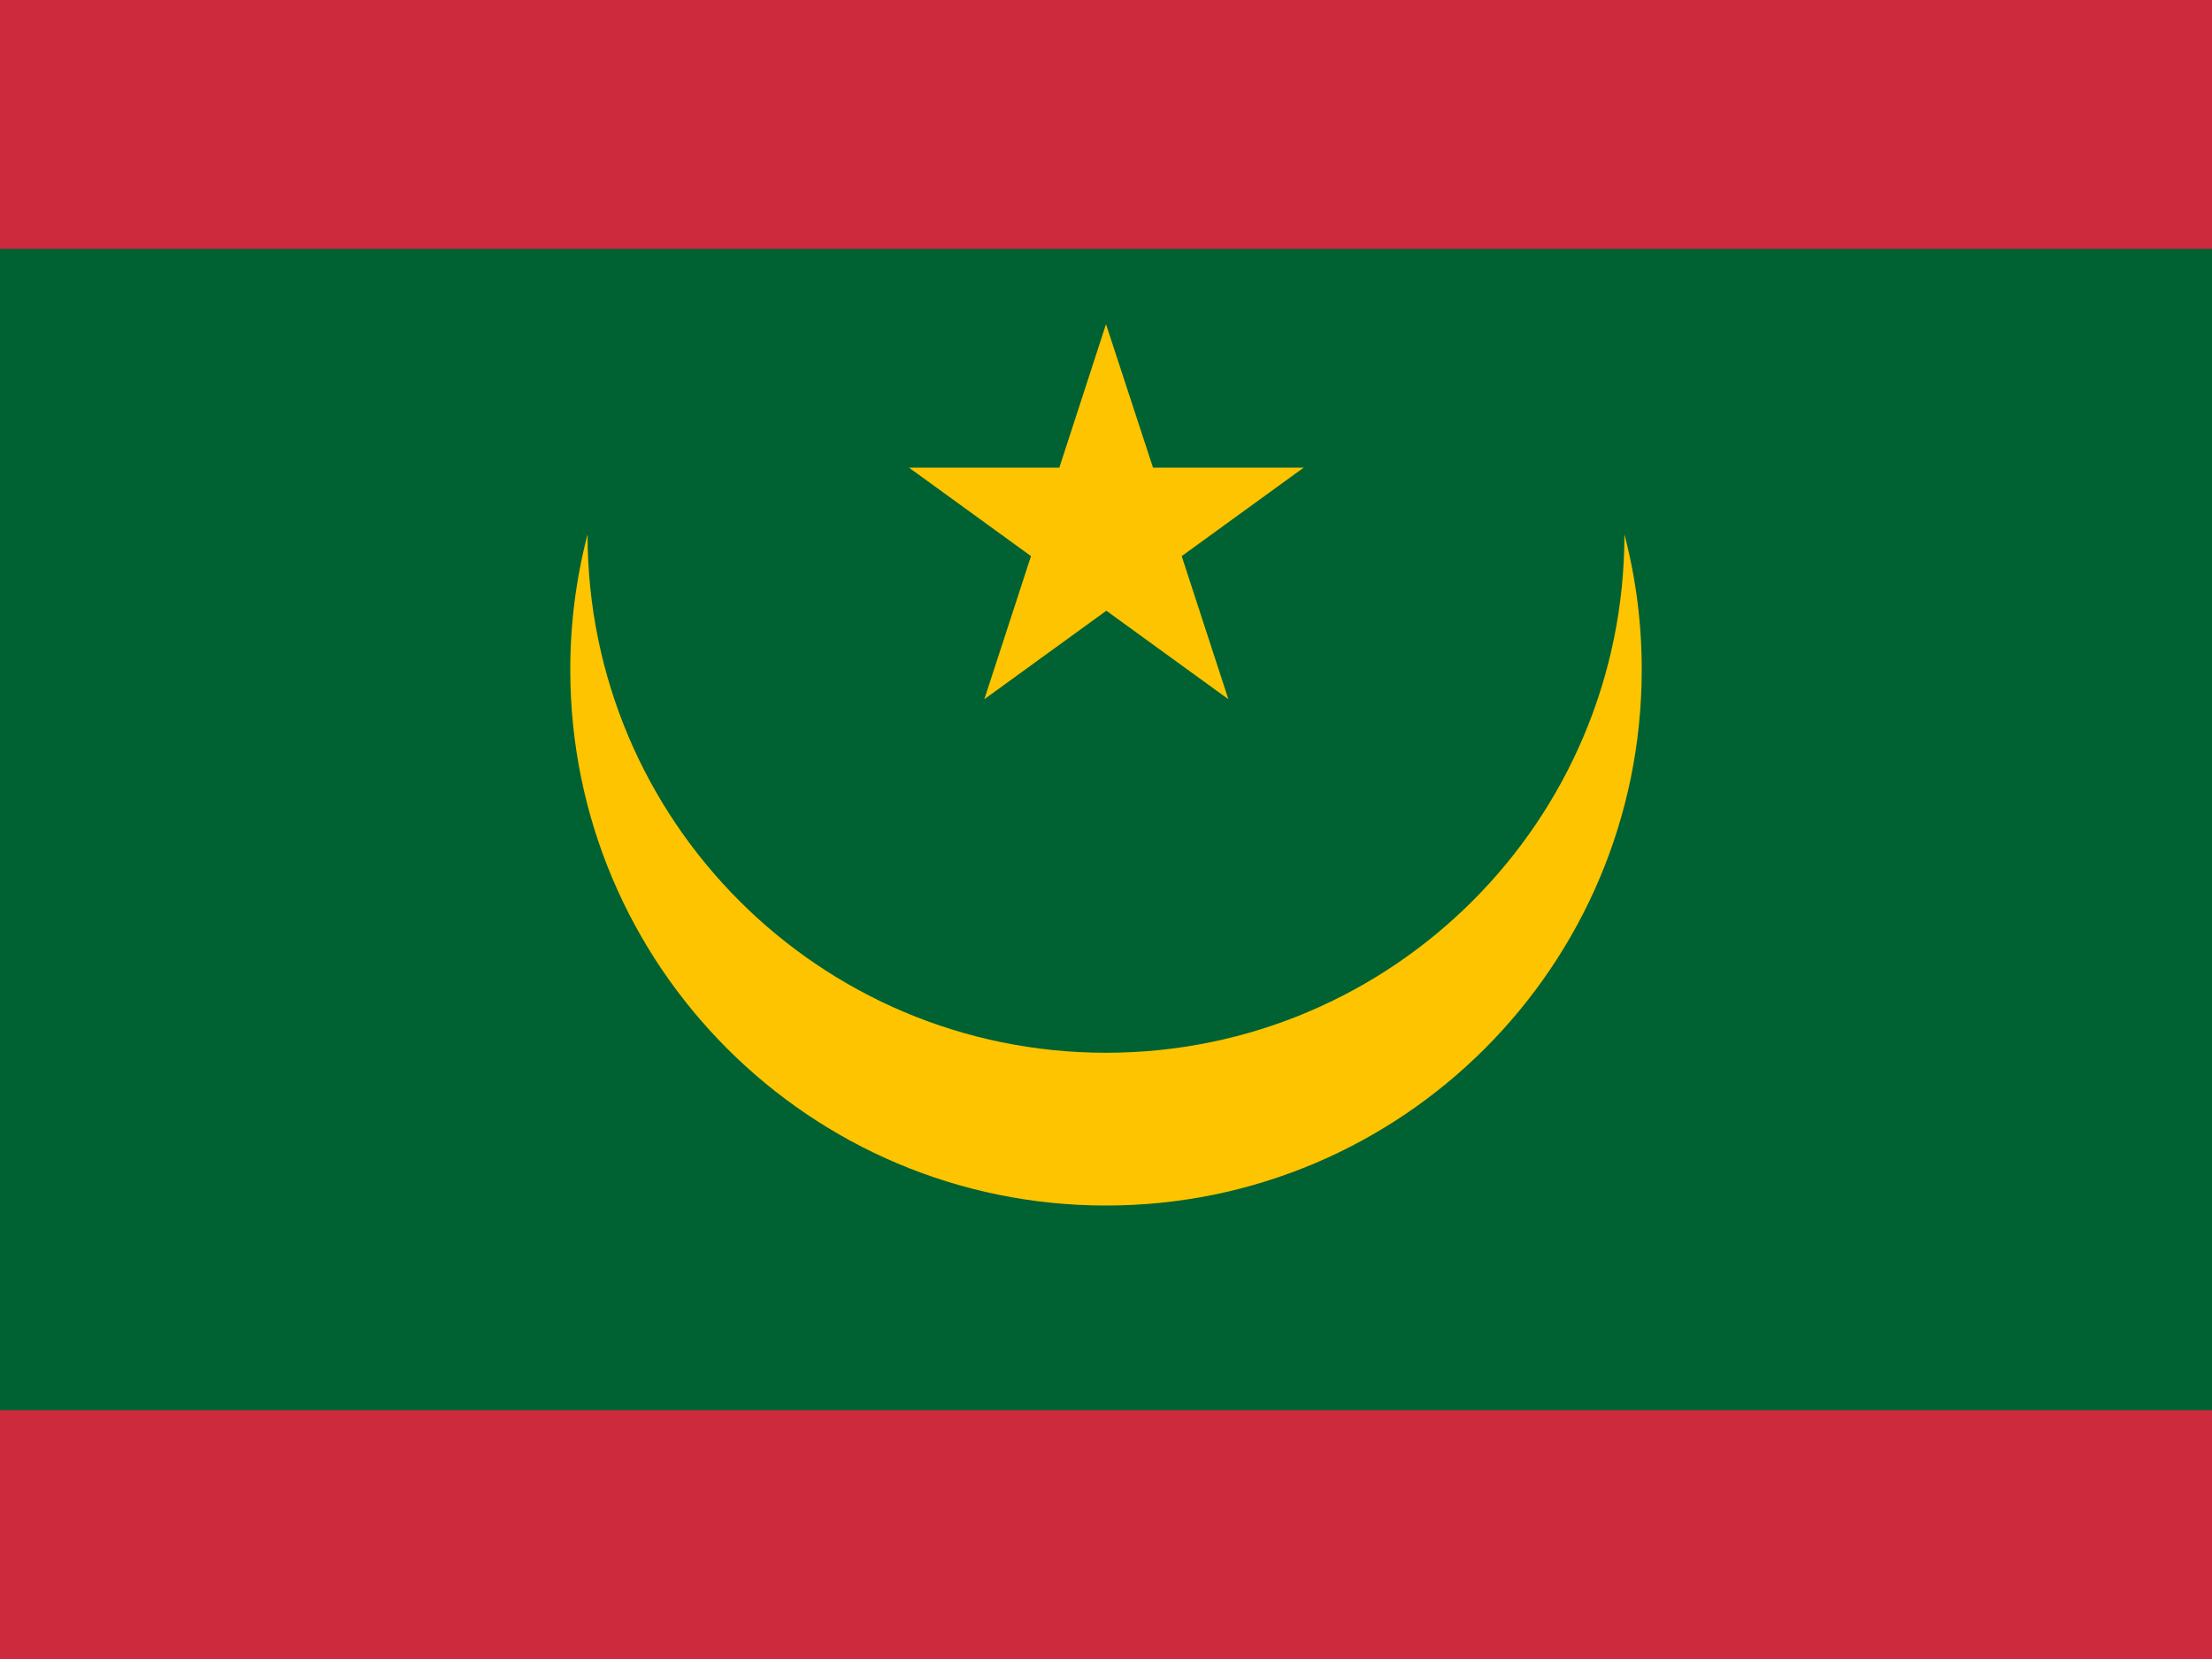
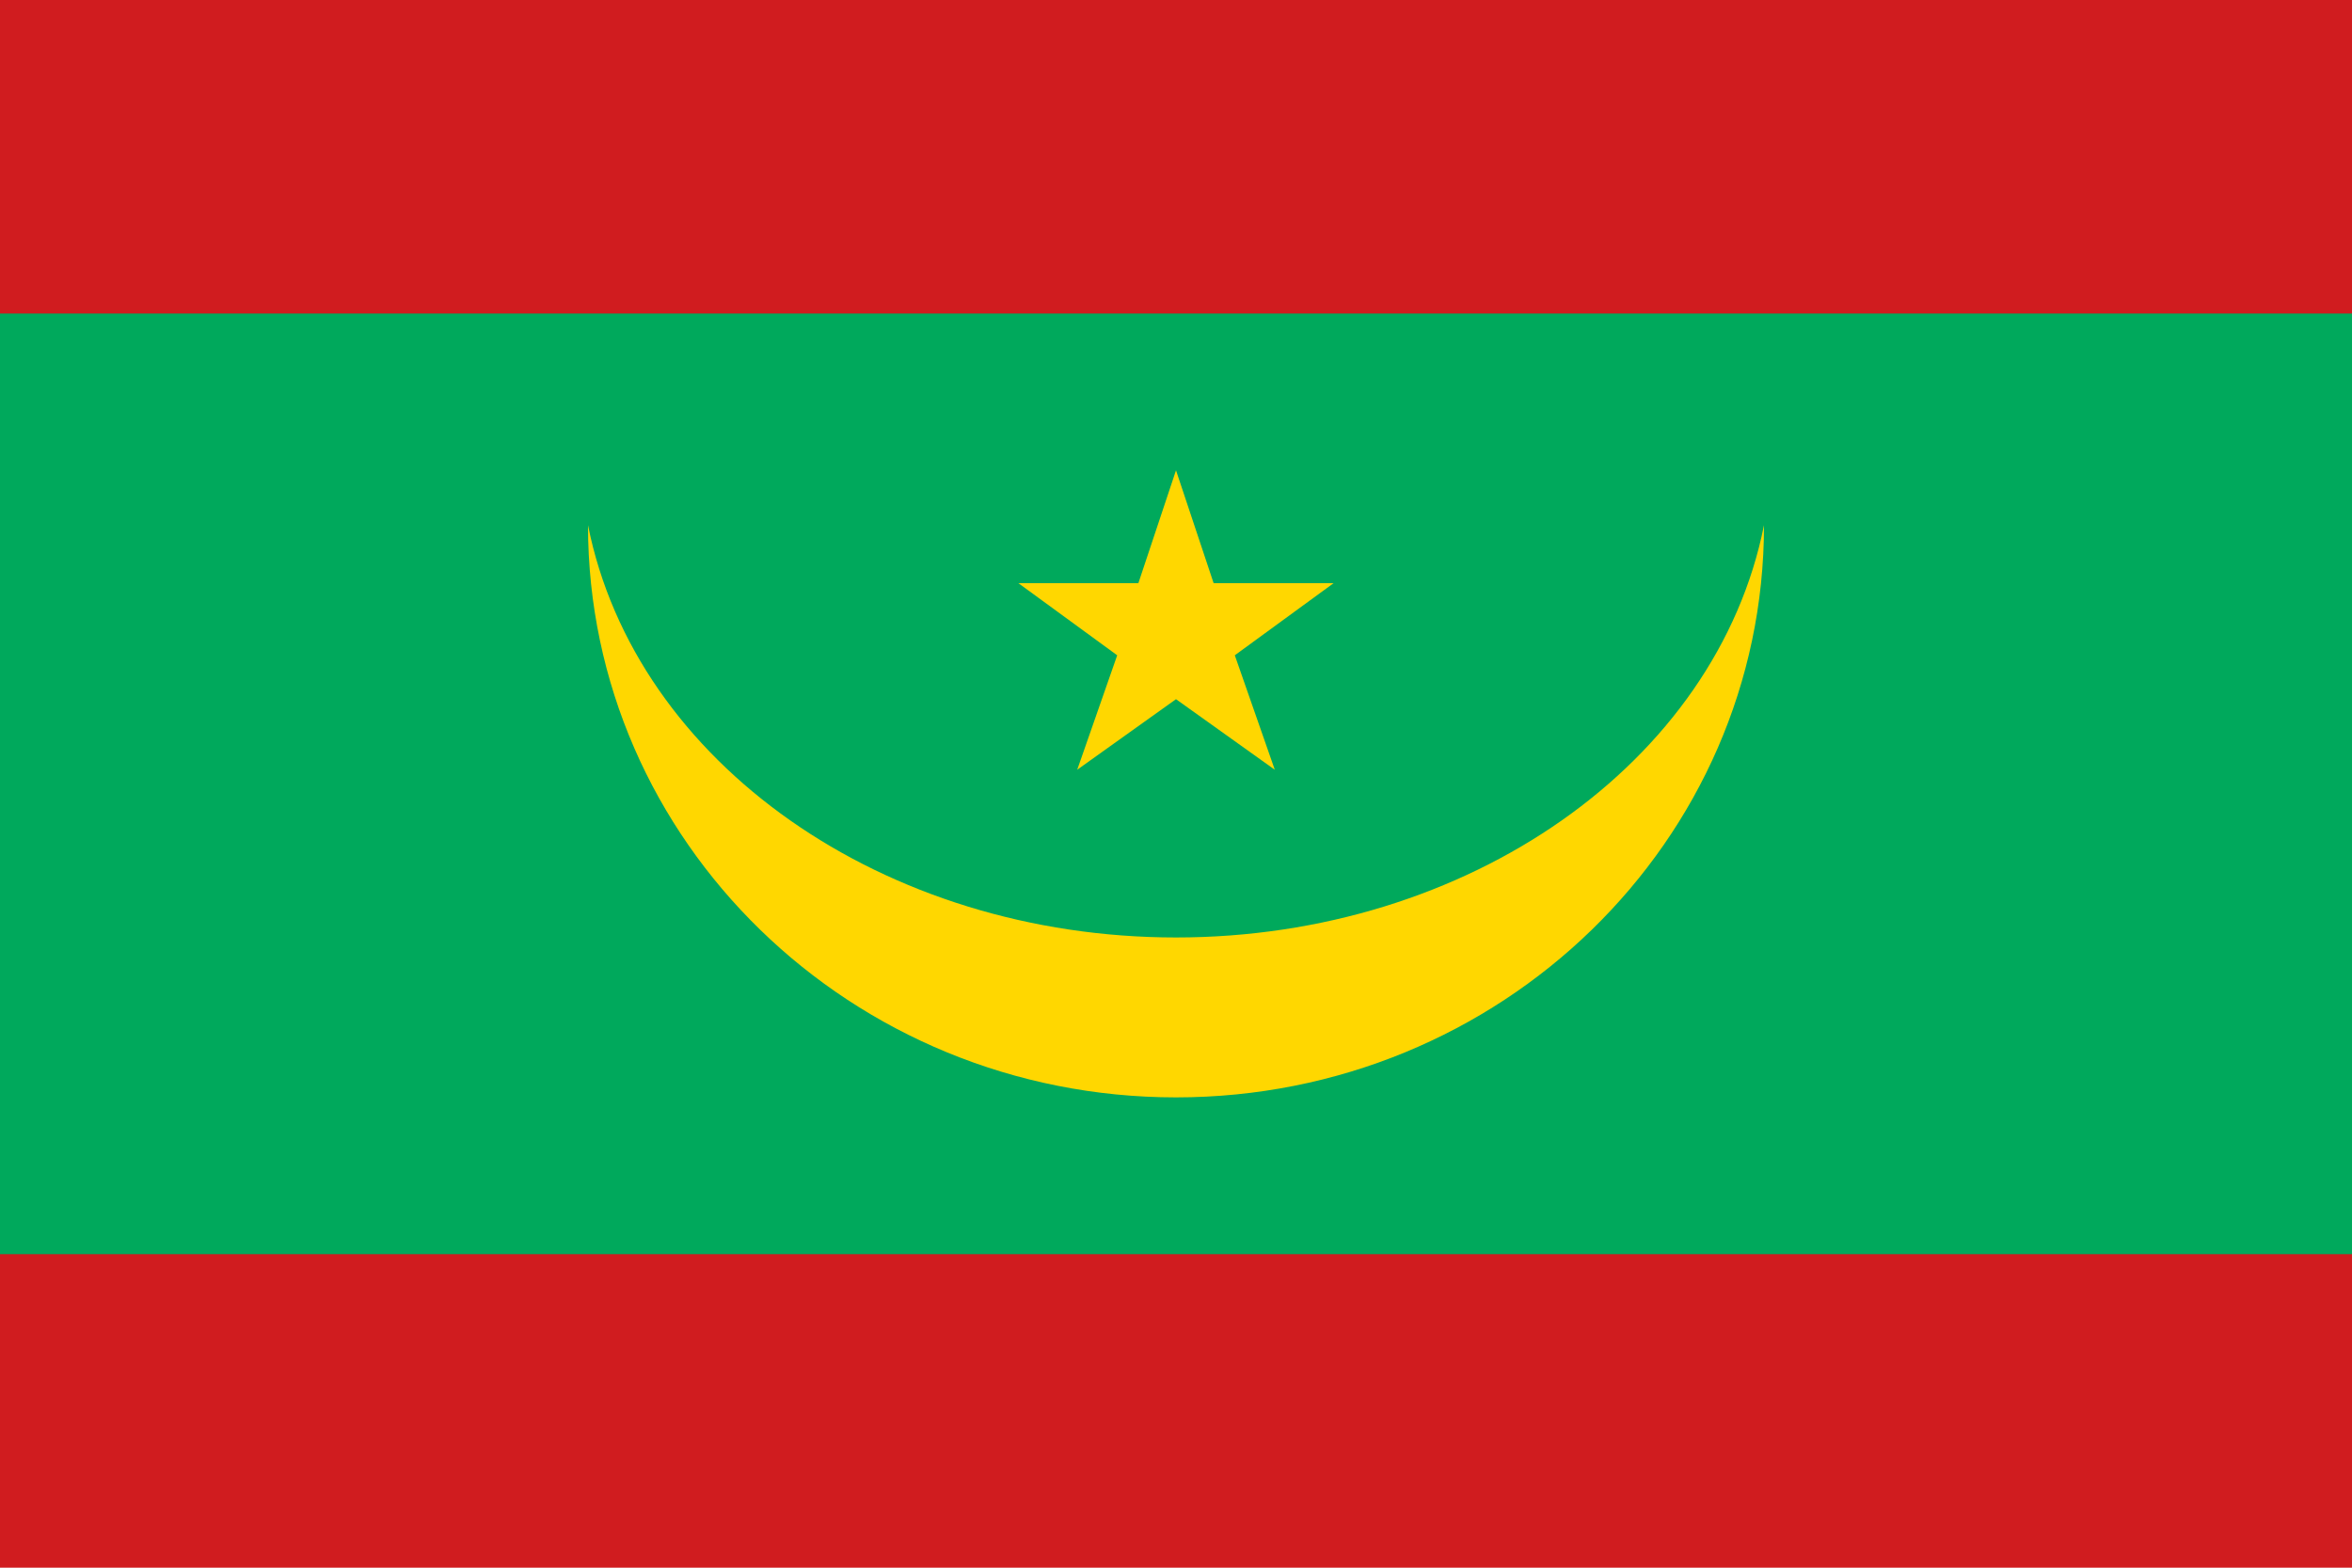
- <svg xmlns="http://www.w3.org/2000/svg" id="flag-icons-mr" viewBox="0 0 640 480">
-   <path fill="#cd2a3e" d="M0 0h640v480H0z" />
-   <path fill="#006233" d="M0 72h640v336H0z" />
-   <path fill="#ffc400" d="M470 154.6a150 150 0 0 1-300 0 155 155 0 0 0-5 39.2 155 155 0 1 0 310 0 154 154 0 0 0-5-39.2" class="mr-st1" />
-   <path fill="#ffc400" d="m320 93.8-13.5 41.5H263l35.3 25.6-13.5 41.4 35.3-25.6 35.3 25.6-13.5-41.4 35.3-25.6h-43.6z" />
+ <svg xmlns="http://www.w3.org/2000/svg" width="1200" height="800" viewBox=" 0 0 3000 2000">
+   <path fill="#d01c1f" d="M0 0H3000V2000H0z" />
+   <path fill="#00a95c" d="M0 400H3000V1600H0z" />
+   <path fill="#ffd700" d="M1299 744h153l48-144 48 144h153l-126 92 51 146-126-90-126 90 51-146zM750 670a 760.093 628 0 0 0 1500 0 750 730 0 0 1-1500 0z" />
</svg>
